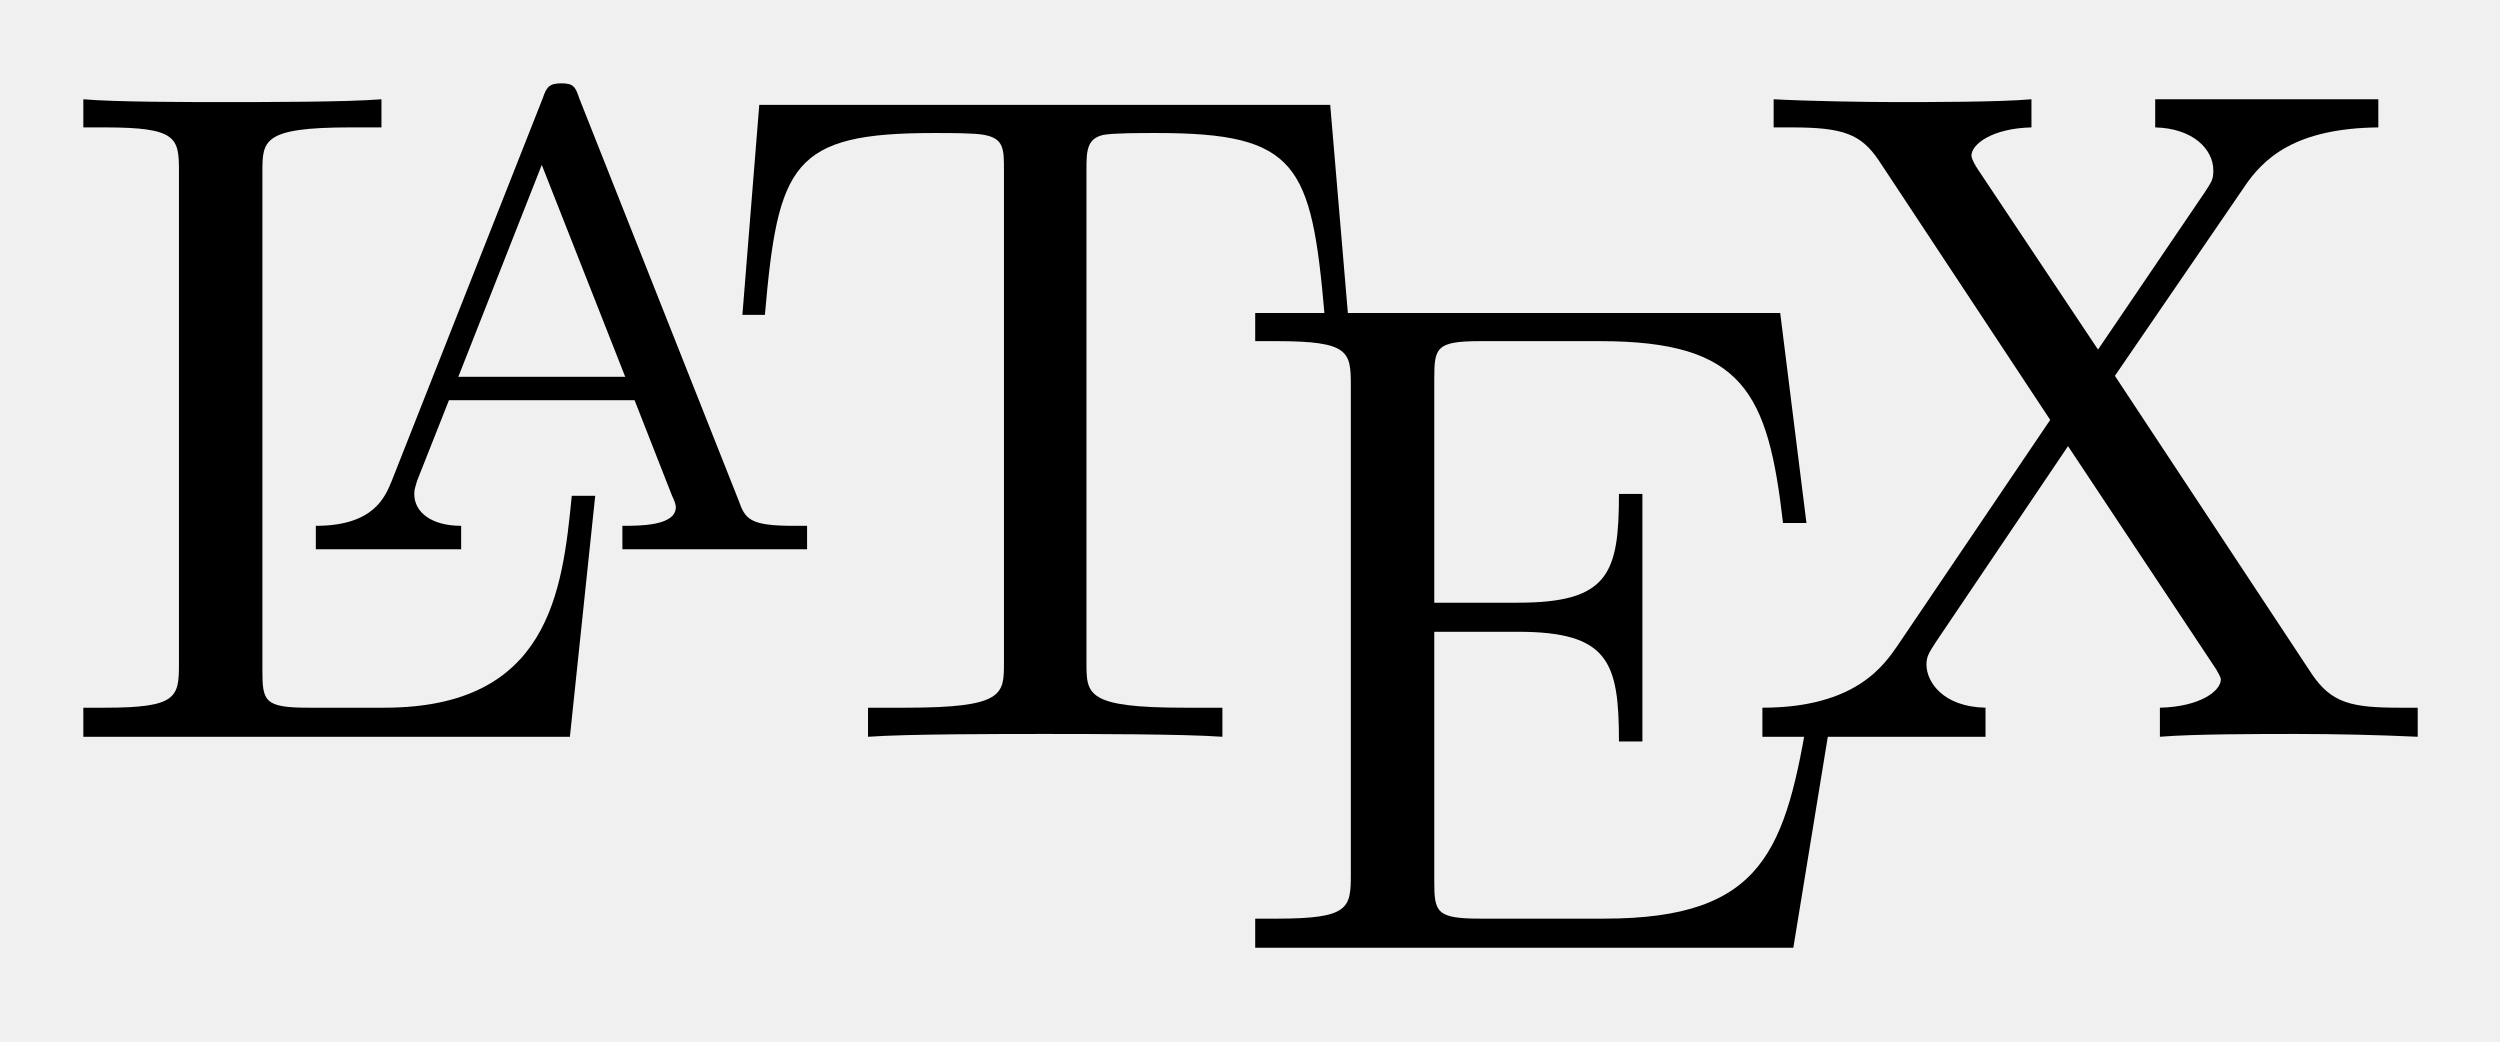
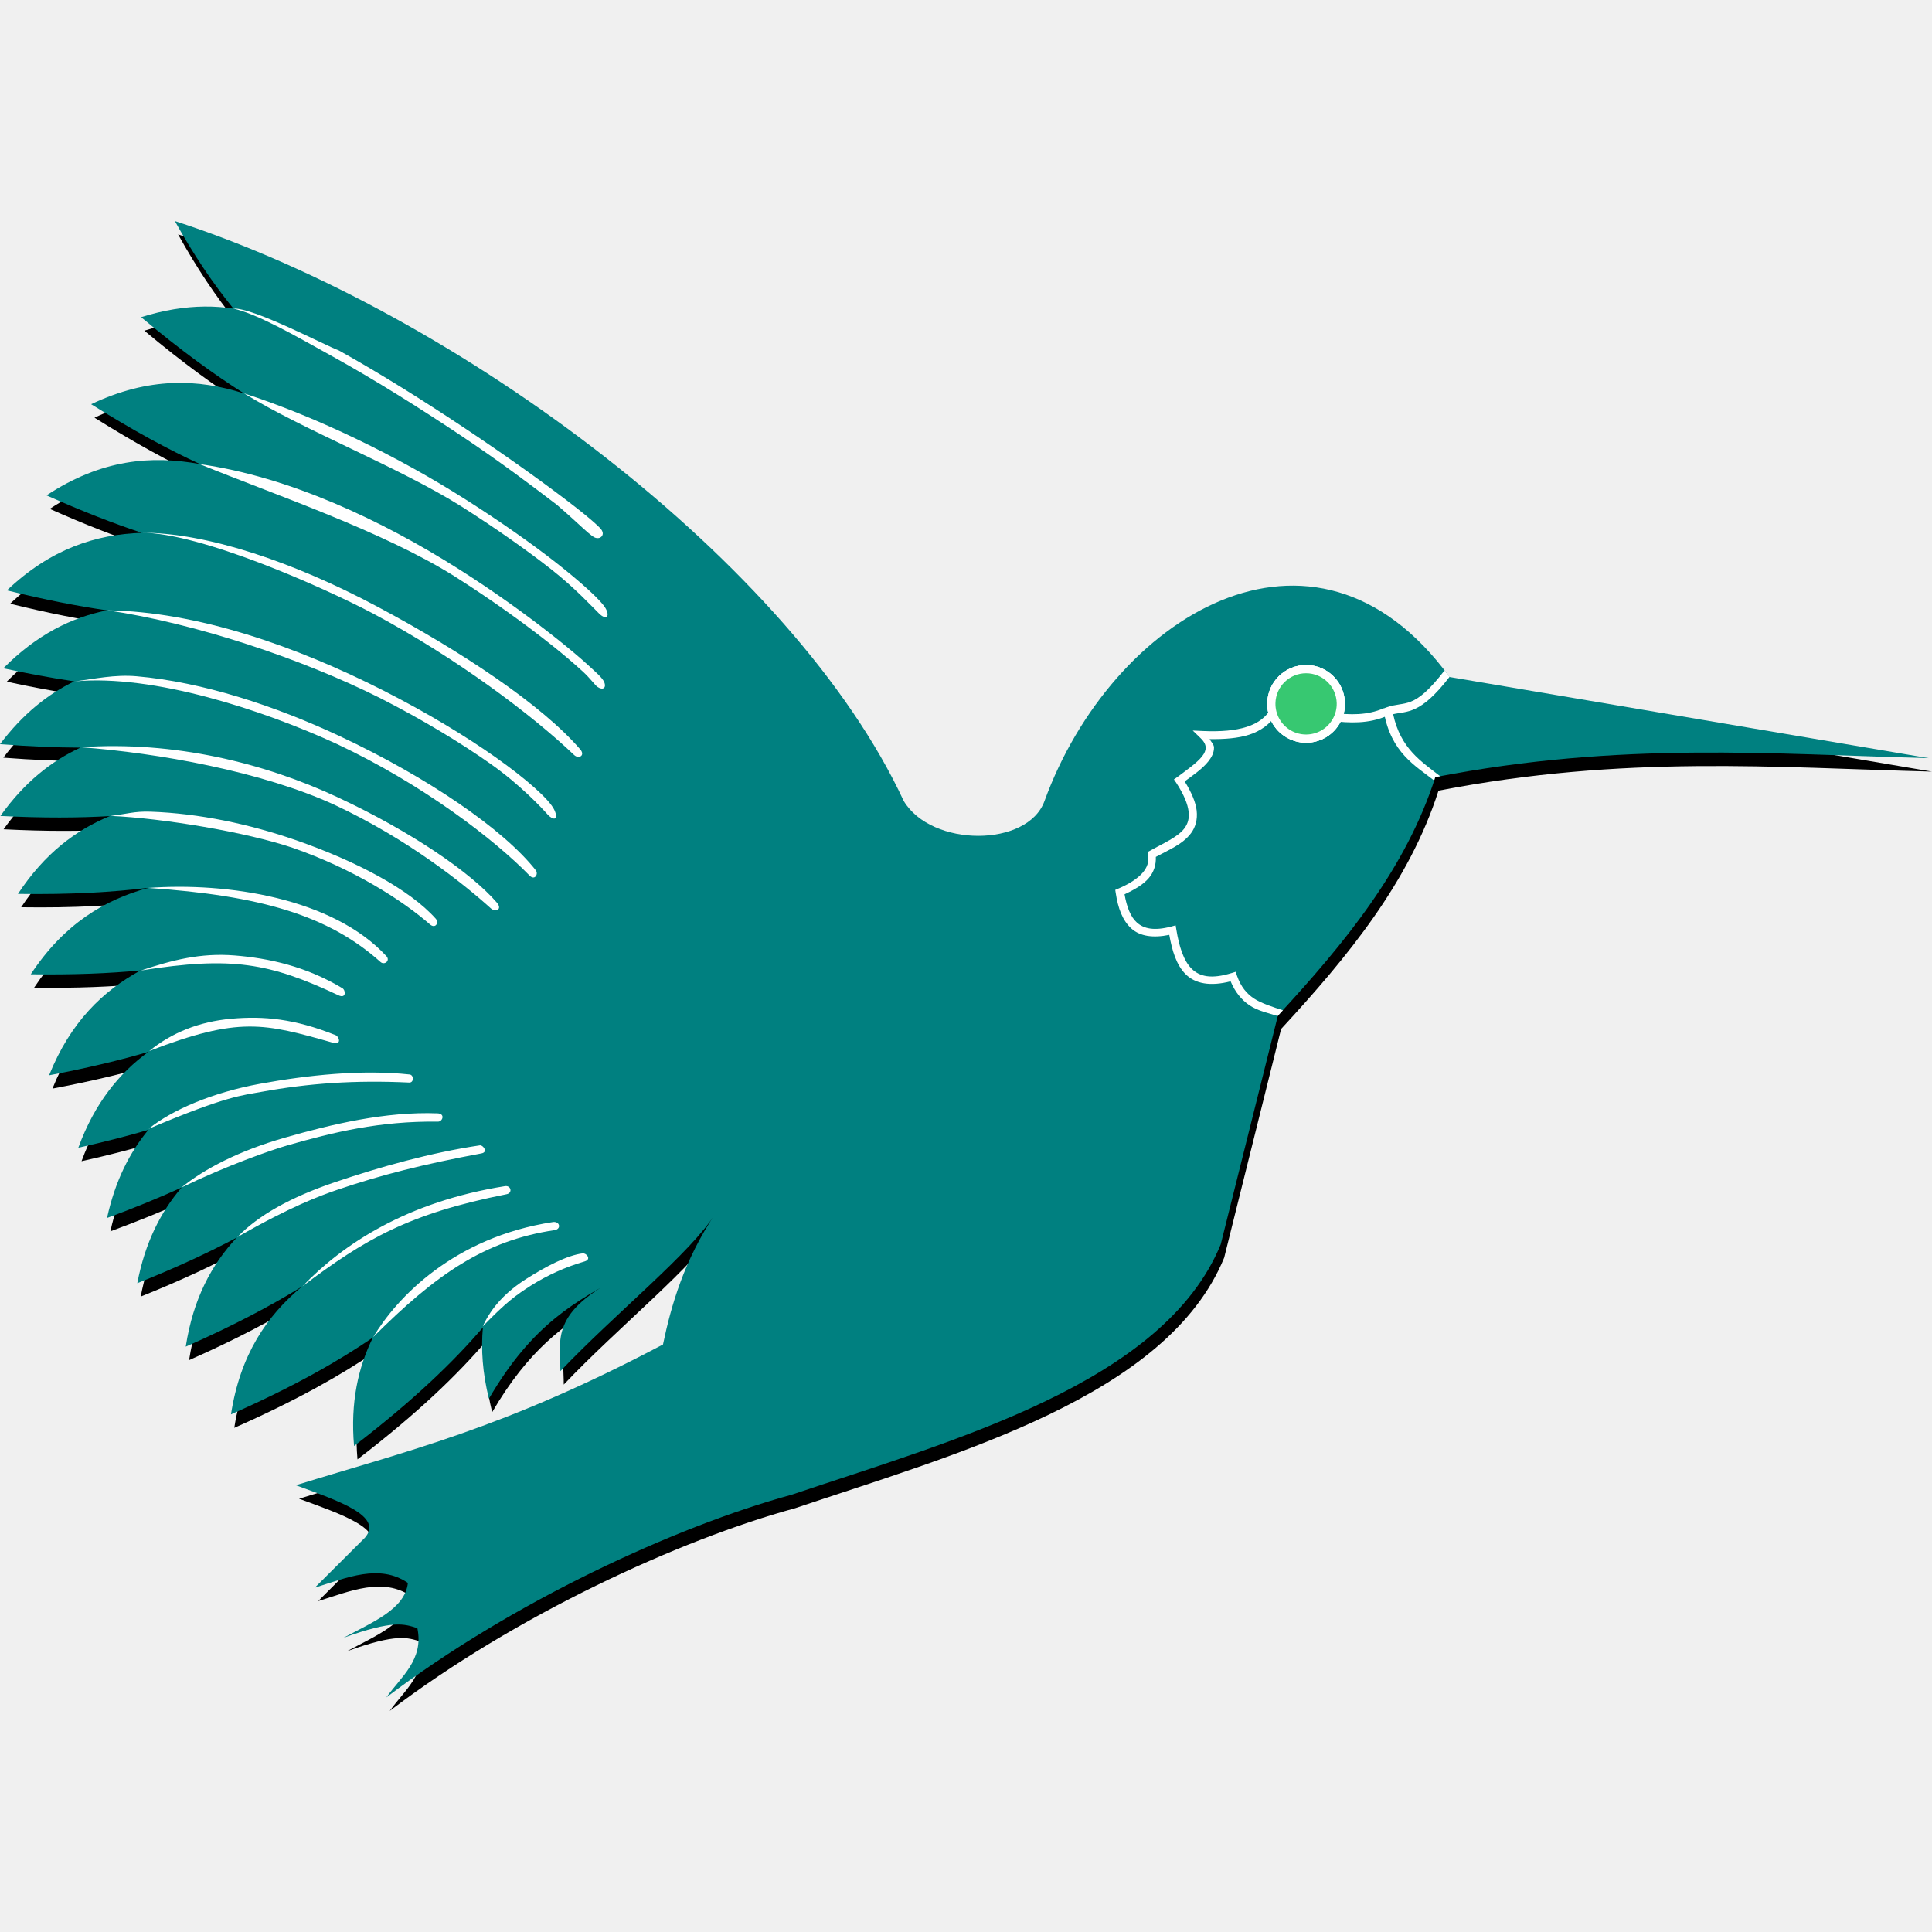
- <svg xmlns="http://www.w3.org/2000/svg" version="1.0" width="1200" height="500" overflow="scroll">
-   <g transform="matrix(45,0,0,45,40,40)" fill="black">
-     <path transform="translate(0,0.17)" d="M5.46,4.23 C5.46,4.23 5.21,4.23 5.21,4.23 C5.11,5.25 4.97,6.49 3.21,6.49 C3.21,6.49 2.4,6.49 2.4,6.49 C1.93,6.49 1.91,6.42 1.91,6.09 C1.91,6.09 1.91,0.78 1.91,0.78 C1.91,0.44 1.91,0.3 2.85,0.3 C2.85,0.3 3.18,0.3 3.18,0.3 C3.18,0.3 3.18,0 3.18,0 C2.82,0.03 1.92,0.03 1.51,0.03 C1.12,0.03 0.34,0.03 0,0 C0,0 0,0.3 0,0.3 C0,0.3 0.23,0.3 0.23,0.3 C1,0.3 1.02,0.41 1.02,0.77 C1.02,0.77 1.02,6.02 1.02,6.02 C1.02,6.38 1,6.49 0.23,6.49 C0.23,6.49 0,6.49 0,6.49 C0,6.49 0,6.8 0,6.8 C0,6.8 5.19,6.8 5.19,6.8 C5.19,6.8 5.46,4.23 5.46,4.23 z" />
-     <path transform="translate(2.48)" d="M2.81,0.16 C2.77,0.04 2.75,0 2.62,0 C2.49,0 2.46,0.04 2.42,0.16 C2.42,0.16 0.81,4.24 0.81,4.24 C0.74,4.41 0.62,4.72 0,4.72 C0,4.72 0,4.97 0,4.97 C0,4.97 1.55,4.97 1.55,4.97 C1.55,4.97 1.55,4.72 1.55,4.72 C1.24,4.72 1.05,4.58 1.05,4.38 C1.05,4.33 1.06,4.31 1.08,4.24 C1.08,4.24 1.42,3.38 1.42,3.38 C1.42,3.38 3.4,3.38 3.4,3.38 C3.4,3.38 3.8,4.4 3.8,4.4 C3.82,4.44 3.84,4.49 3.84,4.52 C3.84,4.72 3.46,4.72 3.27,4.72 C3.27,4.72 3.27,4.97 3.27,4.97 C3.27,4.97 5.24,4.97 5.24,4.97 C5.24,4.97 5.24,4.72 5.24,4.72 C5.24,4.72 5.1,4.72 5.1,4.72 C4.63,4.72 4.58,4.65 4.51,4.45 C4.51,4.45 2.81,0.16 2.81,0.16 z M2.41,0.87 C2.41,0.87 3.3,3.13 3.3,3.13 C3.3,3.13 1.52,3.13 1.52,3.13 C1.52,3.13 2.41,0.87 2.41,0.87 z" />
-     <path transform="translate(7.03,0.23)" d="M6.27,0 C6.27,0 0.18,0 0.18,0 C0.18,0 0,2.24 0,2.24 C0,2.24 0.24,2.24 0.24,2.24 C0.38,0.63 0.53,0.3 2.04,0.3 C2.22,0.3 2.48,0.3 2.58,0.32 C2.79,0.36 2.79,0.47 2.79,0.7 C2.79,0.7 2.79,5.95 2.79,5.95 C2.79,6.29 2.79,6.43 1.74,6.43 C1.74,6.43 1.34,6.43 1.34,6.43 C1.34,6.43 1.34,6.74 1.34,6.74 C1.75,6.71 2.76,6.71 3.22,6.71 C3.68,6.71 4.71,6.71 5.12,6.74 C5.12,6.74 5.12,6.43 5.12,6.43 C5.12,6.43 4.72,6.43 4.72,6.43 C3.67,6.43 3.67,6.29 3.67,5.95 C3.67,5.95 3.67,0.7 3.67,0.7 C3.67,0.5 3.67,0.36 3.85,0.32 C3.96,0.3 4.23,0.3 4.42,0.3 C5.92,0.3 6.07,0.63 6.21,2.24 C6.21,2.24 6.46,2.24 6.46,2.24 C6.46,2.24 6.27,0 6.27,0 z" />
-     <path transform="translate(12.5,2.45)" d="M6.16,4.2 C6.16,4.2 5.91,4.2 5.91,4.2 C5.66,5.73 5.43,6.46 3.72,6.46 C3.72,6.46 2.4,6.46 2.4,6.46 C1.93,6.46 1.91,6.39 1.91,6.06 C1.91,6.06 1.91,3.4 1.91,3.4 C1.91,3.4 2.8,3.4 2.8,3.4 C3.77,3.4 3.88,3.72 3.88,4.57 C3.88,4.57 4.13,4.57 4.13,4.57 C4.13,4.57 4.13,1.93 4.13,1.93 C4.13,1.93 3.88,1.93 3.88,1.93 C3.88,2.78 3.77,3.09 2.8,3.09 C2.8,3.09 1.91,3.09 1.91,3.09 C1.91,3.09 1.91,0.7 1.91,0.7 C1.91,0.37 1.93,0.3 2.4,0.3 C2.4,0.3 3.68,0.3 3.68,0.3 C5.21,0.3 5.47,0.85 5.63,2.24 C5.63,2.24 5.88,2.24 5.88,2.24 C5.88,2.24 5.6,0 5.6,0 C5.6,0 0,0 0,0 C0,0 0,0.3 0,0.3 C0,0.3 0.23,0.3 0.23,0.3 C1,0.3 1.02,0.41 1.02,0.77 C1.02,0.77 1.02,5.99 1.02,5.99 C1.02,6.35 1,6.46 0.23,6.46 C0.23,6.46 0,6.46 0,6.46 C0,6.46 0,6.77 0,6.77 C0,6.77 5.74,6.77 5.74,6.77 C5.74,6.77 6.16,4.2 6.16,4.2 z" />
-     <path transform="translate(17.91,0.17)" d="M3.76,2.95 C3.76,2.95 5.13,0.95 5.13,0.95 C5.34,0.63 5.68,0.31 6.57,0.3 C6.57,0.3 6.57,0 6.57,0 C6.57,0 4.19,0 4.19,0 C4.19,0 4.19,0.3 4.19,0.3 C4.59,0.31 4.81,0.53 4.81,0.76 C4.81,0.86 4.79,0.88 4.72,0.99 C4.72,0.99 3.58,2.67 3.58,2.67 C3.58,2.67 2.3,0.75 2.3,0.75 C2.28,0.72 2.23,0.64 2.23,0.6 C2.23,0.48 2.45,0.31 2.87,0.3 C2.87,0.3 2.87,0 2.87,0 C2.53,0.03 1.8,0.03 1.42,0.03 C1.11,0.03 0.49,0.02 0.12,0 C0.12,0 0.12,0.3 0.12,0.3 C0.12,0.3 0.31,0.3 0.31,0.3 C0.86,0.3 1.05,0.37 1.24,0.65 C1.24,0.65 3.07,3.42 3.07,3.42 C3.07,3.42 1.44,5.83 1.44,5.83 C1.3,6.03 1,6.49 0,6.49 C0,6.49 0,6.8 0,6.8 C0,6.8 2.38,6.8 2.38,6.8 C2.38,6.8 2.38,6.49 2.38,6.49 C1.92,6.48 1.75,6.21 1.75,6.03 C1.75,5.94 1.78,5.9 1.85,5.79 C1.85,5.79 3.26,3.7 3.26,3.7 C3.26,3.7 4.84,6.08 4.84,6.08 C4.86,6.12 4.89,6.16 4.89,6.19 C4.89,6.31 4.67,6.48 4.24,6.49 C4.24,6.49 4.24,6.8 4.24,6.8 C4.59,6.77 5.32,6.77 5.69,6.77 C6.11,6.77 6.57,6.78 6.99,6.8 C6.99,6.8 6.99,6.49 6.99,6.49 C6.99,6.49 6.8,6.49 6.8,6.49 C6.28,6.49 6.07,6.44 5.86,6.13 C5.86,6.13 3.76,2.95 3.76,2.95 z" />
-   </g>
+ <svg xmlns="http://www.w3.org/2000/svg" viewBox="0 0 48 48">
+   <path d="M149.96-340.67c1.897-3.417 3.87-6.36 5.928-8.892l.025-.025c.007-.009.017-.016.025-.025-.948.139-1.925.235-2.94.225-2.003-.022-4.155-.366-6.475-1.096 3.985-3.337 7.378-5.777 10.36-7.672l-.223.075.224-.125c-4.621 1.447-9.606 1.624-15.442-1.145 4.19-2.623 7.707-4.536 10.81-5.978-.09.014-.183.037-.274.05l.224-.125c-4.835.833-9.854.365-15.318-3.238 3.563-1.587 6.658-2.785 9.415-3.71h.025l.174-.1c-4.61-.18-9.18-1.615-13.649-5.853 3.903-.969 7.245-1.615 10.187-2.043-.082-.017-.166-.032-.249-.05-.115.002-.234-.002-.349 0l.125-.05c-3.437-.78-6.789-2.503-10.062-5.803a114.776 114.776 0 0 1 7.223-1.345c-2.69-1.3-5.244-3.315-7.572-6.401 3.056-.237 5.764-.339 8.195-.349-2.941-1.36-5.713-3.497-8.17-6.949 4.365-.218 8.014-.209 11.158-.025-.059-.024-.115-.05-.174-.074-.191-.017-.383-.03-.573-.05l.274-.1c-3.27-1.435-6.295-3.761-8.892-7.696 5.425-.08 9.722.177 13.325.623-.11-.03-.214-.069-.324-.1-.139-.008-.286-.015-.423-.025l.174-.05c-4.25-1.266-8.174-3.704-11.432-8.642 4.382-.064 8.041.102 11.183.398-.068-.037-.131-.087-.199-.124-3.754-2.095-6.982-5.24-9.116-10.561 3.854.73 7.084 1.5 9.888 2.316-.046-.037-.103-.062-.15-.1l.175.025c-2.886-2.154-5.313-5.172-6.949-9.639 2.653.587 5.024 1.203 7.148 1.819-1.907-2.306-3.38-5.184-4.209-8.967 2.881 1.061 5.38 2.082 7.597 3.089-.027-.032-.048-.068-.075-.1-.045-.036-.105-.064-.15-.1l.075.025c-2.033-2.436-3.584-5.5-4.358-9.564 4.056 1.622 7.356 3.179 10.137 4.658-.079-.076-.176-.148-.25-.225l.075.025c-2.46-2.697-4.296-6.163-5.031-10.934 4.788 2.114 8.478 4.079 11.507 5.928l-.1-.1.2.1c-3.44-2.946-6.079-6.854-7-12.827 6.454 2.85 10.968 5.43 14.472 7.821-1.505-3.043-2.3-6.59-1.918-11.034 6.237 4.785 10.186 8.643 13.126 12.055-.005-.05.004-.1 0-.15-.178-2.162-.043-4.507.598-7.098 3.698 6.353 7.396 8.986 11.158 11.158-4.706-3.05-3.86-5.521-3.86-8.344 5.595 5.893 13.378 12.151 15.765 16.065-3.19-4.792-4.465-9.343-5.305-13.35-16.327-8.634-26.29-10.895-37.435-14.346 4.323-1.585 8.963-3.126 7.049-5.33l-5.106-5.106c3.265 1.015 6.6 2.478 9.49.498-.284-2.678-3.662-4.043-6.551-5.604 5.087 1.833 6.184 1.402 7.522.972.668-3.21-1.653-4.93-3.163-7.05 12.813 9.743 29.522 17.435 41.296 20.649 16.56 5.577 37.929 11.39 43.737 25.53l5.803 23.313c6.808 7.369 13.07 14.997 16.04 24.284 18.958 3.668 34.295 2.353 50.287 1.943-1.458.243-48.818 8.269-48.818 8.269-13.844 18.942-34.497 6.059-41.296-12.653-1.716-4.723-11.51-4.713-14.346.025-11.218 24.152-45.282 49.693-74.273 59.104z" style="fill:#000;fill-rule:nonzero" transform="matrix(.2438 0 0 -.2438 -32.136 -77.232)" />
+   <path d="M149.63-339.31c1.91-3.441 3.896-6.378 5.97-8.922-.948.138-1.925.22-2.94.209-2.003-.021-4.145-.354-6.466-1.084 4.05-3.391 7.472-5.866 10.49-7.773-4.663 1.49-9.685 1.702-15.584-1.097 4.31-2.697 7.926-4.645 11.091-6.1-4.934.909-10.052.494-15.637-3.188 3.688-1.643 6.877-2.877 9.706-3.815-4.644-.162-9.242-1.597-13.742-5.865 3.904-.968 7.248-1.61 10.19-2.038-3.601-.727-7.133-2.454-10.556-5.904a114.26 114.26 0 0 1 7.224-1.333c-2.69-1.3-5.236-3.315-7.563-6.4 3.056-.238 5.76-.343 8.19-.353-2.941-1.361-5.694-3.512-8.151-6.963 4.365-.218 8.01-.197 11.156-.013-3.457-1.413-6.642-3.8-9.366-7.93 5.424-.079 9.72.182 13.324.627-4.473-1.214-8.612-3.655-12.018-8.817 4.382-.064 8.04.095 11.182.392-3.842-2.094-7.142-5.27-9.314-10.686 3.955.749 7.27 1.55 10.124 2.39-2.973-2.163-5.472-5.202-7.146-9.771 2.653.587 5.008 1.2 7.133 1.816-1.908-2.306-3.378-5.192-4.207-8.975a111.265 111.265 0 0 1 7.59 3.096c-2.106-2.463-3.714-5.583-4.507-9.745 4.057 1.622 7.356 3.172 10.137 4.65-2.55-2.724-4.446-6.23-5.199-11.116 4.939 2.18 8.728 4.2 11.809 6.1-3.538-2.965-6.26-6.908-7.198-12.998 6.454 2.85 10.957 5.433 14.461 7.825-1.505-3.043-2.302-6.607-1.92-11.05 6.237 4.784 10.188 8.658 13.128 12.07-.198-2.204-.042-4.6.614-7.25 4.478 7.692 8.927 9.938 13.532 12.505-7.335-3.692-6.247-6.472-6.247-9.698 5.595 5.893 13.398 12.141 15.785 16.055-3.191-4.792-4.49-9.33-5.33-13.337-16.327-8.634-26.268-10.89-37.413-14.343 4.323-1.585 8.956-3.138 7.041-5.343l-5.108-5.094c3.265 1.015 6.594 2.463 9.484.483-.283-2.678-3.668-4.03-6.558-5.59 5.087 1.832 6.187 1.409 7.525.979.668-3.209-1.65-4.935-3.161-7.054 12.813 9.742 29.532 17.439 41.306 20.653 16.56 5.577 37.915 11.374 43.722 25.512l5.826 23.318c6.808 7.368 13.07 15.01 16.042 24.297 18.958 3.668 34.288 2.343 50.28 1.933-1.458.243-48.83 8.27-48.83 8.27-13.844 18.941-34.481 6.066-41.28-12.646-1.716-4.723-11.506-4.724-14.343.013-11.218 24.152-45.286 49.687-74.277 59.098z" style="fill:teal;fill-rule:nonzero" transform="matrix(.2438 0 0 -.2438 -32.136 -77.232)" />
+   <path d="m261.48-388.74-.125-.2c-.49-.915-1.322-1.54-2.49-1.917-1.169-.378-2.666-.499-4.409-.424l-1.096.05.797-.772c.405-.39.518-.7.523-.971.006-.272-.11-.565-.373-.897-.525-.664-1.568-1.385-2.54-2.117l-.325-.224.225-.324c.811-1.245 1.183-2.203 1.27-2.939.087-.736-.084-1.263-.424-1.719-.679-.91-2.17-1.527-3.511-2.29l-.25-.125.05-.3c.116-.7-.073-1.272-.572-1.842-.5-.571-1.341-1.115-2.466-1.595l-.3-.124.05-.324c.225-1.5.676-2.804 1.62-3.636.863-.762 2.17-.962 3.835-.623.29-1.598.707-3.052 1.669-4.01.975-.971 2.519-1.258 4.583-.722.464-1.12 1.143-1.917 1.918-2.441.85-.575 1.962-.807 2.876-1.091l.542.582c-.908.282-2.247.718-2.97 1.206-.722.489-1.31 1.158-1.718 2.316l-.125.399-.399-.124c-2.122-.653-3.299-.36-4.11.448-.81.807-1.265 2.265-1.543 3.96l-.075.448-.448-.124c-1.75-.457-2.783-.223-3.487.398-.659.58-1.049 1.61-1.27 2.89 1.013.468 1.882.98 2.44 1.618.546.624.782 1.393.747 2.192 1.237.68 2.728 1.265 3.587 2.416.45.602.682 1.394.573 2.317-.1.84-.51 1.81-1.22 2.964.87.641 1.817 1.284 2.415 2.042.333.421.584.887.573 1.42-.006.293-.288.56-.448.846 1.515-.02 2.896.08 4.035.449 1.2.388 2.143 1.095 2.765 2.067 1.793-.009 3.65-.403 5.529-.648 1.93-.25 3.894-.318 5.753.499l-.348.772c-1.646-.722-3.403-.693-5.28-.449-1.878.244-3.835.687-5.804.673h-.25z" style="fill:#fff;fill-rule:nonzero" transform="matrix(.2438 0 0 -.2438 -32.136 -77.232)" />
+   <path d="M268.45-388.43a3.54 3.54 0 1 0-7.078 0 3.54 3.54 0 0 0 7.078 0z" style="fill:#fff;fill-rule:nonzero;stroke:#fff;stroke-width:.836;stroke-linecap:butt;stroke-linejoin:miter;stroke-miterlimit:4;stroke-dasharray:none" transform="matrix(.2438 0 0 -.2438 -32.136 -77.232)" />
+   <path d="M279.02-385.11c-3.177-4.133-3.976-3.066-5.91-3.759l-.324-.124.05-.349c.744-4.151 3.205-5.47 5.125-6.98l.107.336.511.098c-1.925 1.512-4.031 2.794-4.797 6.322 1.409.333 2.753-.093 5.754 3.81l-.516.646zm-122.34 28.24c6.004-3.723 15.885-7.562 22.231-11.572 3.491-2.223 6.627-4.438 9.066-6.351 2.44-1.914 4.243-3.89 4.907-4.533.663-.643 1.114-.34.672.498-.441.837-2.614 2.772-5.08 4.707-2.467 1.935-5.605 4.14-9.117 6.376-7.023 4.473-15.267 8.471-22.679 10.875zm-1.08 8.64c2.517-.581 6.231-2.728 10.362-5.024 4.13-2.297 8.633-5.123 12.752-7.871 4.12-2.748 7.296-5.153 9.835-7.09 2.411-2.064 3.602-3.4 4.063-3.396a.63.63 0 0 1 .224 0c.099.014.265.09.349.25a.453.453 0 0 1 .025.373.645.645 0 0 1-.075.174c-.136.205-.344.396-.647.673-.607.552-1.61 1.365-2.89 2.341-2.559 1.953-6.277 4.615-10.41 7.372-4.134 2.758-8.668 5.608-12.828 7.92-1.478.549-8.73 4.384-10.76 4.278zm-3.44-15.85c7.706-3.145 18.668-6.84 25.985-11.439 3.931-2.497 7.356-4.984 9.913-7.024a60.55 60.55 0 0 0 3.138-2.665c.792-.728 1.239-1.389 1.495-1.569.536-.378.946-.127.697.473-.188.453-.808.973-1.619 1.719-.811.746-1.897 1.66-3.188 2.69a116.268 116.268 0 0 1-9.988 7.098c-7.918 5.028-17.384 9.45-26.433 10.717zm-5.93-6.99c6.005-.004 18.411-5.501 23.64-8.256 8.478-4.521 16.188-10.334 20.449-14.396.472-.45 1.163-.053.623.573-3.958 4.586-12.132 9.99-20.673 14.546-8.541 4.555-17.385 7.54-24.04 7.534zm-3.47-7.91c9.028-1.321 19.851-4.965 27.736-8.914 4.4-2.234 8.324-4.627 11.333-6.75 3.009-2.123 5.23-4.512 5.778-5.13.549-.62 1.202-.645.698.448-.504 1.092-2.954 3.229-6.003 5.38-3.048 2.15-6.997 4.547-11.432 6.8-8.87 4.502-18.97 8.045-28.11 8.166zm2.98-6.72c-2.243.196-4.262-.264-6.319-.521 8.023.751 19.24-2.933 26.718-6.378 8.81-4.13 16.123-9.8 19.627-13.4.549-.564.937.154.648.523-3.263 4.165-11.032 9.48-19.926 13.649-6.67 3.127-14.019 5.54-20.748 6.127zm-5.7-7.23c7.894-.585 18.464-2.475 25.868-5.874 7.446-3.483 13.097-7.999 15.94-10.561.437-.394 1.211-.115.598.598-2.595 3.014-8.628 7.184-16.165 10.71-7.537 3.525-16.692 5.782-26.241 5.127zm7.09-6.57c-1.666.056-2.447-.255-4.054-.429 5.358-.236 13.873-1.661 18.575-3.257 6.102-2.117 11.12-5.306 13.973-7.796.551-.481.962.164.598.573-2.673 3-8.105 5.872-14.297 8.02-4.644 1.61-9.798 2.72-14.795 2.889zm-.23-7.77c11.454-.773 18.38-2.791 23.689-7.547.398-.356 1.026.134.598.598-5.448 5.903-16.175 7.547-24.287 6.949zm8.82-6.88c-3.472.28-6.378-.48-9.542-1.533 9.26 1.476 13.111.768 20.127-2.527.8-.375.753.51.399.723-3.728 2.24-7.512 3.058-10.984 3.337zm-.33-6.45c-3.283-.291-6.07-1.418-8.369-3.288 9.17 3.535 11.705 2.832 18.72.843.922-.261.635.627.273.772-4.2 1.684-7.34 1.964-10.624 1.673zm18.17-5.68c-4.893.529-10.405-.064-15.243-.946-4.838-.883-8.998-2.675-11.347-4.585 8.043 3.397 9.51 3.39 11.497 3.763 4.766.869 9.49 1.208 15.044.946.504-.024.478.776.05.822zm2.84-3.96c-5.302.2-10.779-1.112-15.517-2.466-4.738-1.354-8.254-3.201-10.573-5.087 4.692 2.257 9.058 3.784 10.797 4.29 4.671 1.335 9.384 2.491 15.343 2.416.463-.006.762.816-.05.847zm4.33-3.26c-4.994-.737-10.23-2.212-14.795-3.76-4.564-1.55-7.814-3.389-9.933-5.59 5.43 3.116 8.415 4.209 10.182 4.817 4.508 1.53 8.718 2.594 14.695 3.711.717.134.141.865-.15.822zm2.54-4.16c-10.015-1.595-16.505-5.916-20.63-10.201 6.393 4.816 10.84 7.405 20.804 9.38.63.124.44.92-.174.821zm4.88-3.66c-10.073-1.552-15.882-7.675-18.301-11.717 6.373 6.367 11.333 9.831 18.475 10.895.723.108.538.932-.174.822zm3.04-3.19c-1.571-.196-3.709-1.309-5.729-2.59-2.02-1.282-3.543-2.841-4.452-4.85 2.433 2.51 3.407 3.19 4.9 4.152a21.558 21.558 0 0 0 5.48 2.466c.744.216.182.87-.2.822z" style="fill:#fff;fill-rule:nonzero" transform="matrix(.2438 0 0 -.2438 -32.136 -77.232)" />
+   <path d="M268.45-388.43a3.54 3.54 0 1 0-7.078 0 3.54 3.54 0 0 0 7.078 0z" style="fill:#fff;fill-rule:nonzero;stroke:#fff;stroke-width:.836;stroke-linecap:butt;stroke-linejoin:miter;stroke-miterlimit:4;stroke-dasharray:none" transform="matrix(.2438 0 0 -.2438 -32.136 -77.232)" />
+   <path d="M268.45-388.43a3.54 3.54 0 1 0-7.078 0 3.54 3.54 0 0 0 7.078 0z" style="fill:#37c871;fill-rule:nonzero;stroke:#fff;stroke-width:.836;stroke-linecap:butt;stroke-linejoin:miter;stroke-miterlimit:4;stroke-dasharray:none" transform="matrix(.2438 0 0 -.2438 -32.136 -77.232)" />
</svg>
